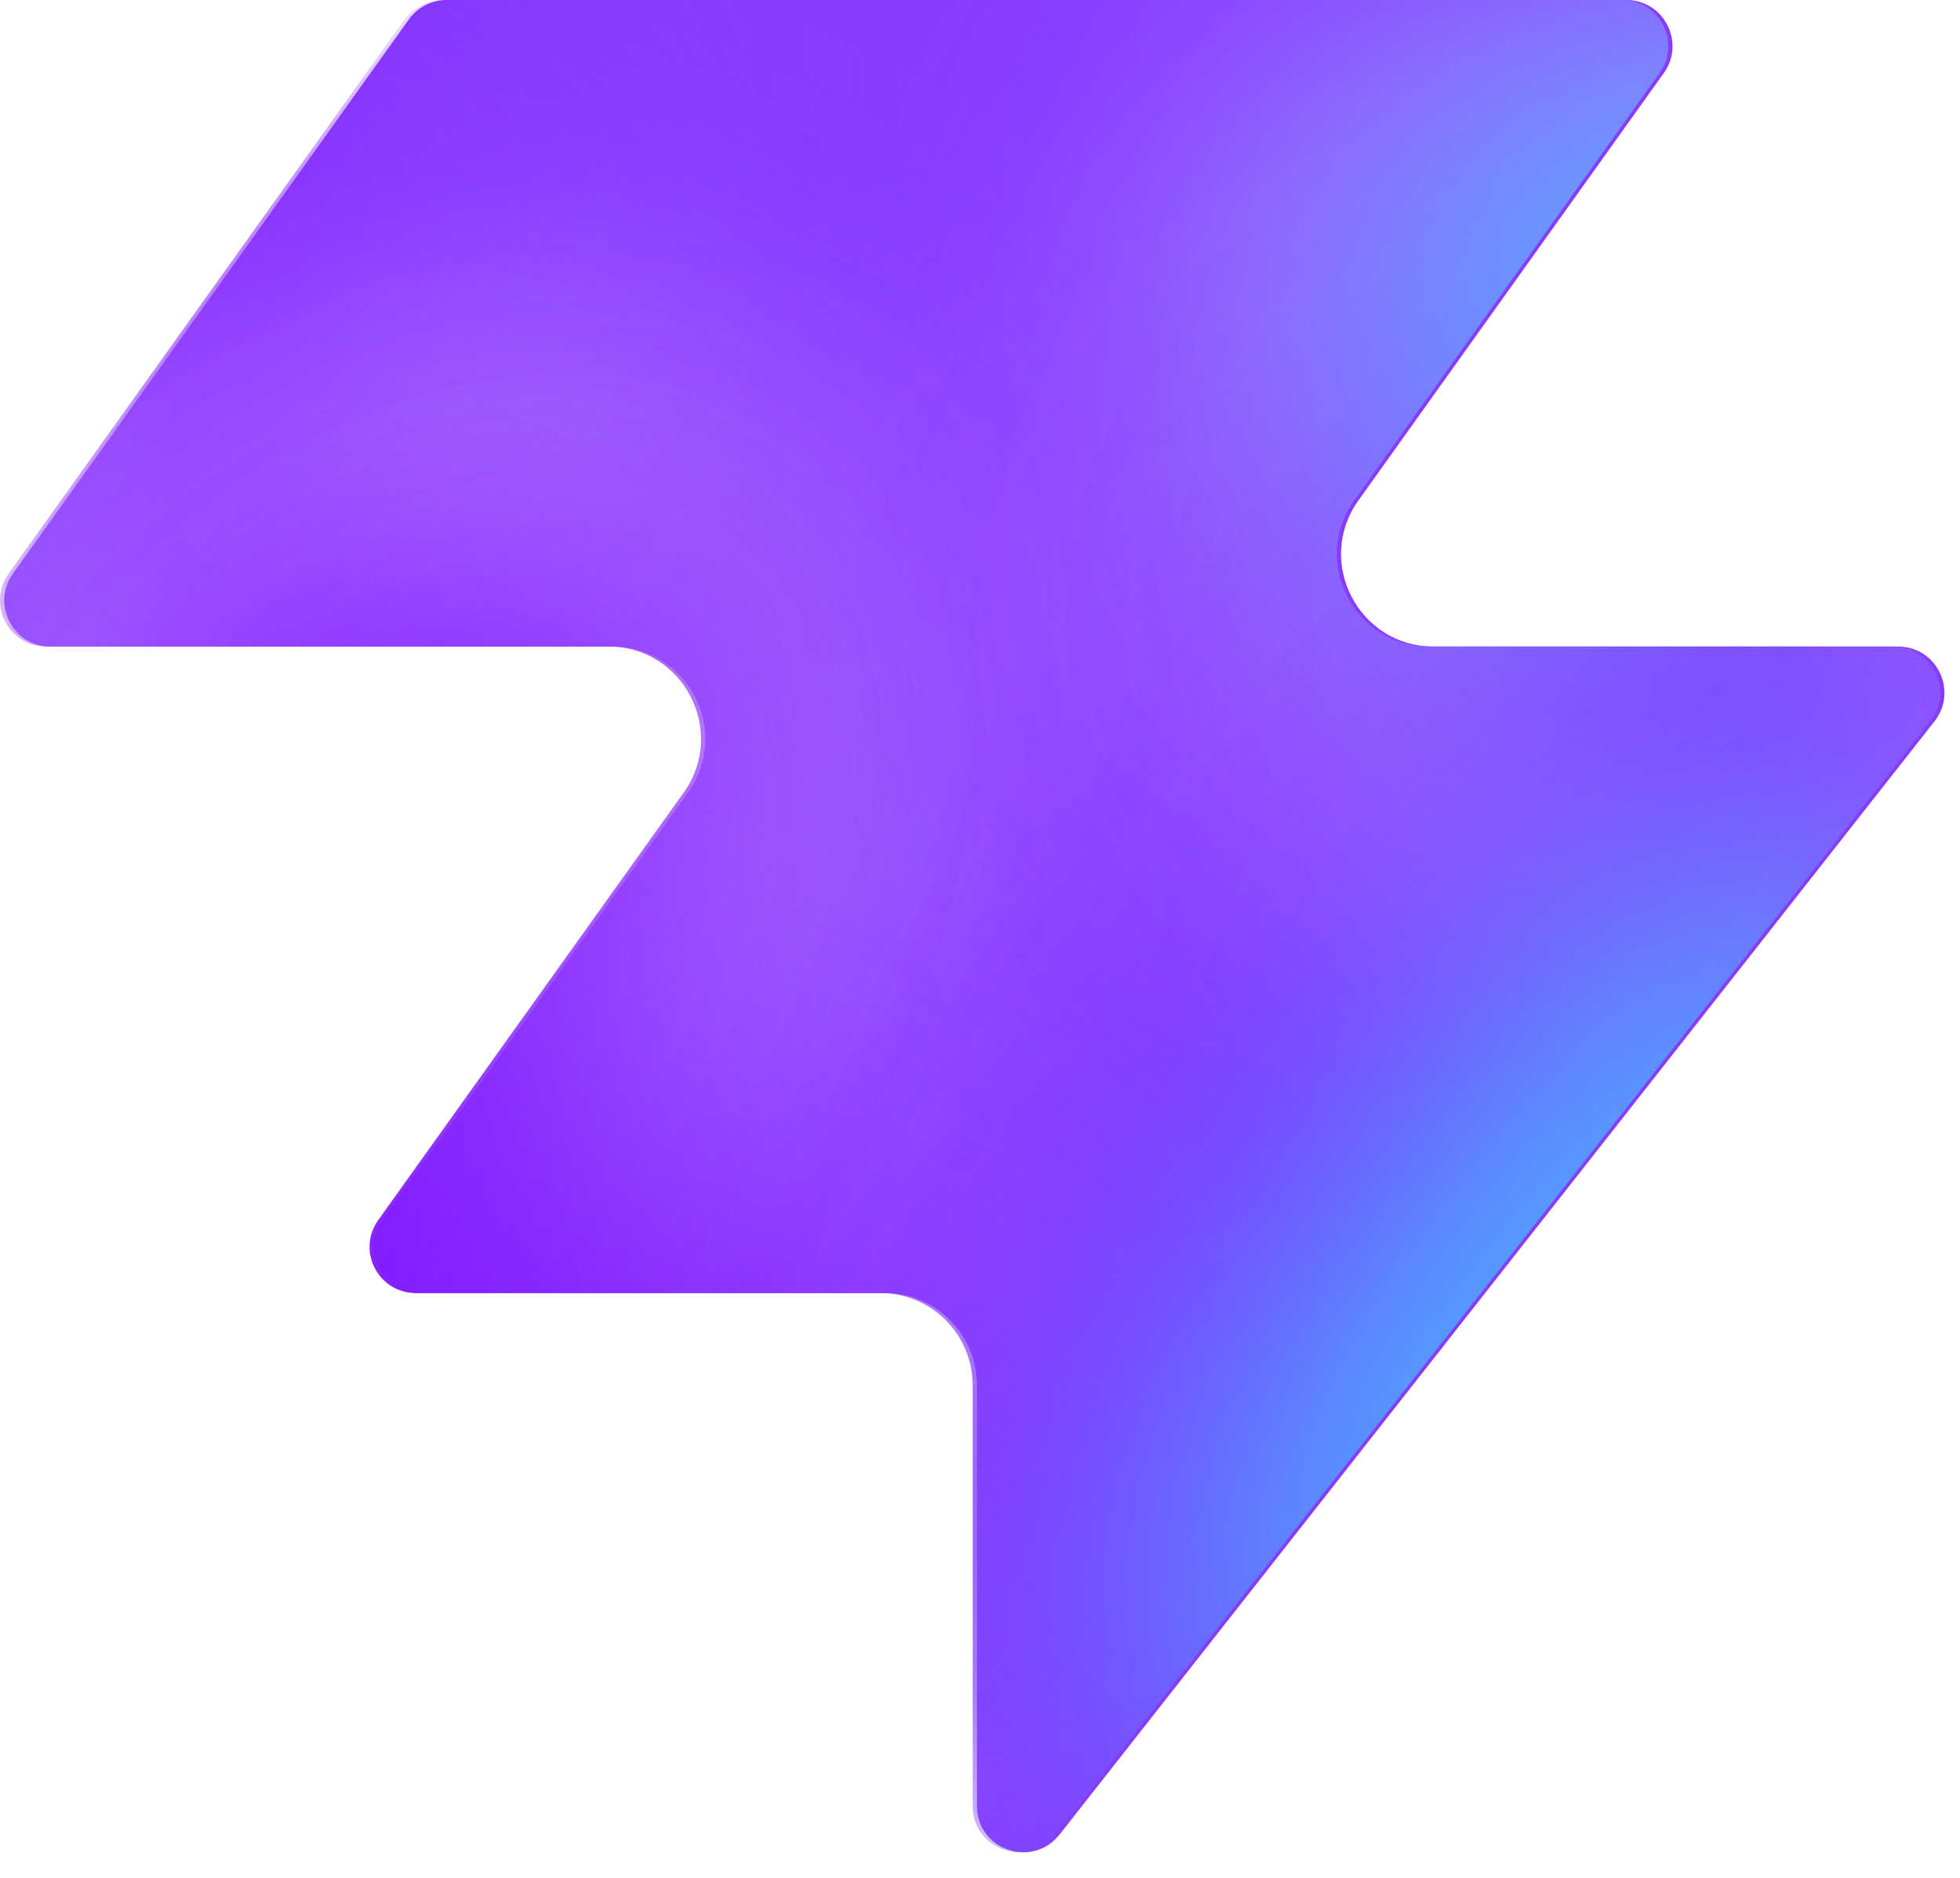
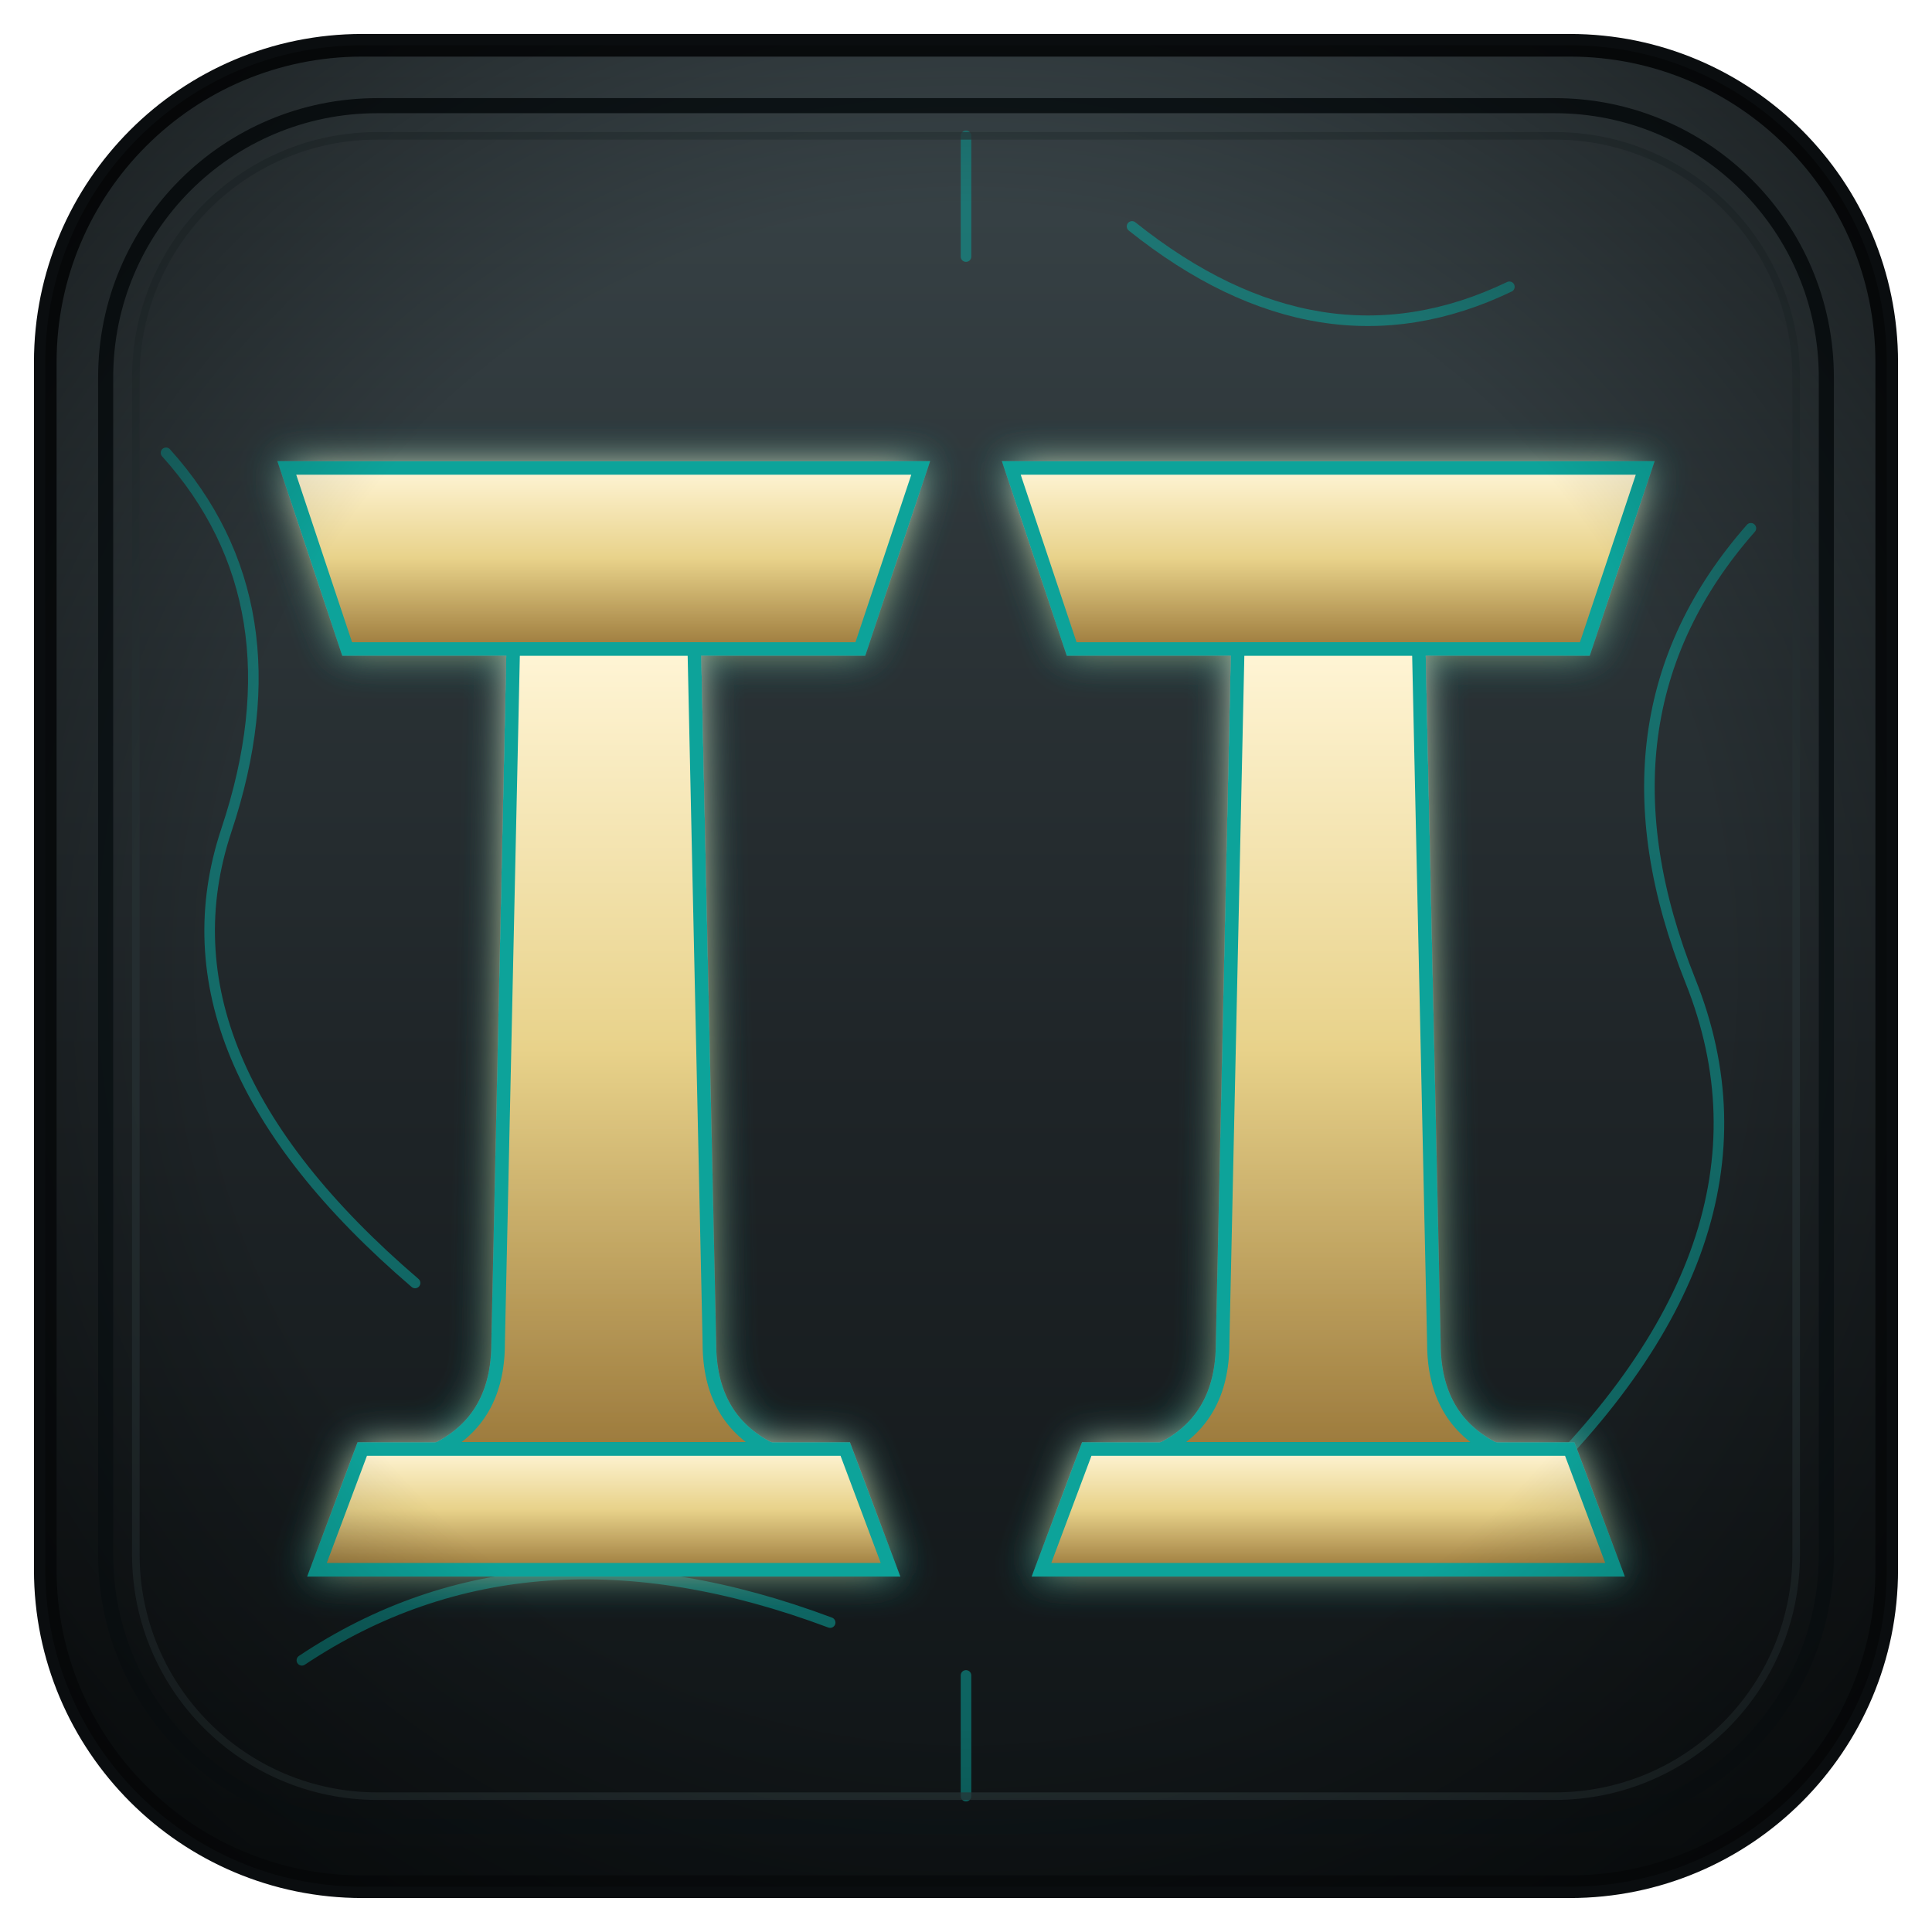
- <svg xmlns="http://www.w3.org/2000/svg" width="48" height="46" fill="none" viewBox="0 0 48 46">
-   <path fill="#863bff" d="M25.946 44.938c-.664.845-2.021.375-2.021-.698V33.937a2.26 2.26 0 0 0-2.262-2.262H10.287c-.92 0-1.456-1.04-.92-1.788l7.48-10.471c1.07-1.497 0-3.578-1.842-3.578H1.237c-.92 0-1.456-1.04-.92-1.788L10.013.474c.214-.297.556-.474.92-.474h28.894c.92 0 1.456 1.04.92 1.788l-7.48 10.471c-1.07 1.498 0 3.579 1.842 3.579h11.377c.943 0 1.473 1.088.89 1.83L25.947 44.94z" style="fill:#863bff;fill:color(display-p3 .525 .23 1);fill-opacity:1" />
-   <mask id="a" width="48" height="46" x="0" y="0" maskUnits="userSpaceOnUse" style="mask-type:alpha">
-     <path fill="#000" d="M25.842 44.938c-.664.844-2.021.375-2.021-.698V33.937a2.26 2.26 0 0 0-2.262-2.262H10.183c-.92 0-1.456-1.04-.92-1.788l7.48-10.471c1.07-1.498 0-3.579-1.842-3.579H1.133c-.92 0-1.456-1.04-.92-1.787L9.91.473c.214-.297.556-.474.92-.474h28.894c.92 0 1.456 1.04.92 1.788l-7.48 10.471c-1.07 1.498 0 3.578 1.842 3.578h11.377c.943 0 1.473 1.088.89 1.832L25.843 44.94z" style="fill:#000;fill-opacity:1" />
-   </mask>
-   <g mask="url(#a)">
-     <g filter="url(#b)">
-       <ellipse cx="5.508" cy="14.704" fill="#ede6ff" rx="5.508" ry="14.704" style="fill:#ede6ff;fill:color(display-p3 .927 .903 1);fill-opacity:1" transform="matrix(.00324 1 1 -.00324 -4.47 31.516)" />
+ <svg xmlns="http://www.w3.org/2000/svg" viewBox="0 0 256 256">
+   <defs>
+     <linearGradient id="stone" x1="0" y1="0" x2="0" y2="1">
+       <stop offset="0" stop-color="#3a4549" />
+       <stop offset="0.55" stop-color="#1f2528" />
+       <stop offset="1" stop-color="#0f1416" />
+     </linearGradient>
+     <linearGradient id="gold" x1="0" y1="0" x2="0" y2="1">
+       <stop offset="0" stop-color="#fff5d6" />
+       <stop offset="0.5" stop-color="#e8d28a" />
+       <stop offset="1" stop-color="#9c7a3c" />
+     </linearGradient>
+     <radialGradient id="vignette" cx="0.5" cy="0.5" r="0.7">
+       <stop offset="0.6" stop-color="#000" stop-opacity="0" />
+       <stop offset="1" stop-color="#000" stop-opacity="0.55" />
+     </radialGradient>
+     <filter id="glow" x="-30%" y="-30%" width="160%" height="160%">
+       <feGaussianBlur stdDeviation="2.5" result="b" />
+       <feMerge>
+         <feMergeNode in="b" />
+         <feMergeNode in="SourceGraphic" />
+       </feMerge>
+     </filter>
+   </defs>
+   <rect x="6" y="6" width="244" height="244" rx="42" fill="url(#stone)" stroke="#0a0d0f" stroke-width="3" />
+   <g stroke="#0aa39a" stroke-width="1.4" fill="none" opacity="0.55" stroke-linecap="round">
+     <path d="M22 60 Q40 80 30 110 T55 170" />
+     <path d="M232 70 Q210 95 224 130 T200 200" />
+     <path d="M40 220 Q70 200 110 215" />
+     <path d="M150 30 Q175 50 200 38" />
+     <path d="M128 18 L128 34" />
+     <path d="M128 222 L128 238" />
+   </g>
+   <rect x="14" y="14" width="228" height="228" rx="36" fill="none" stroke="#0e1518" stroke-width="2" />
+   <rect x="18" y="18" width="220" height="220" rx="32" fill="none" stroke="#2a3438" stroke-width="1" opacity="0.7" />
+   <g filter="url(#glow)">
+     <g transform="translate(38 62)">
+       <path d="M0 0 L84 0 L76 24 L8 24 Z" fill="url(#gold)" stroke="#0aa39a" stroke-width="1.8" />
+       <path d="M30 24 L54 24 L56 116 Q56 126 64 130 L20 130 Q28 126 28 116 Z" fill="url(#gold)" stroke="#0aa39a" stroke-width="1.8" />
+       <path d="M10 130 L74 130 L80 146 L4 146 Z" fill="url(#gold)" stroke="#0aa39a" stroke-width="1.8" />
    </g>
-     <g filter="url(#c)">
-       <ellipse cx="10.399" cy="29.851" fill="#ede6ff" rx="10.399" ry="29.851" style="fill:#ede6ff;fill:color(display-p3 .927 .903 1);fill-opacity:1" transform="matrix(.00324 1 1 -.00324 -39.328 7.883)" />
-     </g>
-     <g filter="url(#d)">
-       <ellipse cx="5.508" cy="30.487" fill="#7e14ff" rx="5.508" ry="30.487" style="fill:#7e14ff;fill:color(display-p3 .492 .077 1);fill-opacity:1" transform="rotate(89.814 -25.913 -14.639)scale(1 -1)" />
-     </g>
-     <g filter="url(#e)">
-       <ellipse cx="5.508" cy="30.599" fill="#7e14ff" rx="5.508" ry="30.599" style="fill:#7e14ff;fill:color(display-p3 .492 .077 1);fill-opacity:1" transform="rotate(89.814 -32.644 -3.334)scale(1 -1)" />
-     </g>
-     <g filter="url(#f)">
-       <ellipse cx="5.508" cy="30.599" fill="#7e14ff" rx="5.508" ry="30.599" style="fill:#7e14ff;fill:color(display-p3 .492 .077 1);fill-opacity:1" transform="matrix(.00324 1 1 -.00324 -34.34 30.47)" />
-     </g>
-     <g filter="url(#g)">
-       <ellipse cx="14.072" cy="22.078" fill="#ede6ff" rx="14.072" ry="22.078" style="fill:#ede6ff;fill:color(display-p3 .927 .903 1);fill-opacity:1" transform="rotate(93.35 24.506 48.493)scale(-1 1)" />
-     </g>
-     <g filter="url(#h)">
-       <ellipse cx="3.47" cy="21.501" fill="#7e14ff" rx="3.47" ry="21.501" style="fill:#7e14ff;fill:color(display-p3 .492 .077 1);fill-opacity:1" transform="rotate(89.009 28.708 47.59)scale(-1 1)" />
-     </g>
-     <g filter="url(#i)">
-       <ellipse cx="3.47" cy="21.501" fill="#7e14ff" rx="3.47" ry="21.501" style="fill:#7e14ff;fill:color(display-p3 .492 .077 1);fill-opacity:1" transform="rotate(89.009 28.708 47.59)scale(-1 1)" />
-     </g>
-     <g filter="url(#j)">
-       <ellipse cx=".387" cy="8.972" fill="#7e14ff" rx="4.407" ry="29.108" style="fill:#7e14ff;fill:color(display-p3 .492 .077 1);fill-opacity:1" transform="rotate(39.51 .387 8.972)" />
-     </g>
-     <g filter="url(#k)">
-       <ellipse cx="47.523" cy="-6.092" fill="#7e14ff" rx="4.407" ry="29.108" style="fill:#7e14ff;fill:color(display-p3 .492 .077 1);fill-opacity:1" transform="rotate(37.892 47.523 -6.092)" />
-     </g>
-     <g filter="url(#l)">
-       <ellipse cx="41.412" cy="6.333" fill="#47bfff" rx="5.971" ry="9.665" style="fill:#47bfff;fill:color(display-p3 .28 .748 1);fill-opacity:1" transform="rotate(37.892 41.412 6.333)" />
-     </g>
-     <g filter="url(#m)">
-       <ellipse cx="-1.879" cy="38.332" fill="#7e14ff" rx="4.407" ry="29.108" style="fill:#7e14ff;fill:color(display-p3 .492 .077 1);fill-opacity:1" transform="rotate(37.892 -1.88 38.332)" />
-     </g>
-     <g filter="url(#n)">
-       <ellipse cx="-1.879" cy="38.332" fill="#7e14ff" rx="4.407" ry="29.108" style="fill:#7e14ff;fill:color(display-p3 .492 .077 1);fill-opacity:1" transform="rotate(37.892 -1.88 38.332)" />
-     </g>
-     <g filter="url(#o)">
-       <ellipse cx="35.651" cy="29.907" fill="#7e14ff" rx="4.407" ry="29.108" style="fill:#7e14ff;fill:color(display-p3 .492 .077 1);fill-opacity:1" transform="rotate(37.892 35.651 29.907)" />
-     </g>
-     <g filter="url(#p)">
-       <ellipse cx="38.418" cy="32.4" fill="#47bfff" rx="5.971" ry="15.297" style="fill:#47bfff;fill:color(display-p3 .28 .748 1);fill-opacity:1" transform="rotate(37.892 38.418 32.4)" />
+     <g transform="translate(134 62)">
+       <path d="M0 0 L84 0 L76 24 L8 24 Z" fill="url(#gold)" stroke="#0aa39a" stroke-width="1.8" />
+       <path d="M30 24 L54 24 L56 116 Q56 126 64 130 L20 130 Q28 126 28 116 Z" fill="url(#gold)" stroke="#0aa39a" stroke-width="1.8" />
+       <path d="M10 130 L74 130 L80 146 L4 146 Z" fill="url(#gold)" stroke="#0aa39a" stroke-width="1.8" />
    </g>
  </g>
-   <defs>
-     <filter id="b" width="60.045" height="41.654" x="-19.77" y="16.149" color-interpolation-filters="sRGB" filterUnits="userSpaceOnUse">
-       <feFlood flood-opacity="0" result="BackgroundImageFix" />
-       <feBlend in="SourceGraphic" in2="BackgroundImageFix" result="shape" />
-       <feGaussianBlur result="effect1_foregroundBlur_2002_17158" stdDeviation="7.659" />
-     </filter>
-     <filter id="c" width="90.34" height="51.437" x="-54.613" y="-7.533" color-interpolation-filters="sRGB" filterUnits="userSpaceOnUse">
-       <feFlood flood-opacity="0" result="BackgroundImageFix" />
-       <feBlend in="SourceGraphic" in2="BackgroundImageFix" result="shape" />
-       <feGaussianBlur result="effect1_foregroundBlur_2002_17158" stdDeviation="7.659" />
-     </filter>
-     <filter id="d" width="79.355" height="29.4" x="-49.64" y="2.03" color-interpolation-filters="sRGB" filterUnits="userSpaceOnUse">
-       <feFlood flood-opacity="0" result="BackgroundImageFix" />
-       <feBlend in="SourceGraphic" in2="BackgroundImageFix" result="shape" />
-       <feGaussianBlur result="effect1_foregroundBlur_2002_17158" stdDeviation="4.596" />
-     </filter>
-     <filter id="e" width="79.579" height="29.4" x="-45.045" y="20.029" color-interpolation-filters="sRGB" filterUnits="userSpaceOnUse">
-       <feFlood flood-opacity="0" result="BackgroundImageFix" />
-       <feBlend in="SourceGraphic" in2="BackgroundImageFix" result="shape" />
-       <feGaussianBlur result="effect1_foregroundBlur_2002_17158" stdDeviation="4.596" />
-     </filter>
-     <filter id="f" width="79.579" height="29.4" x="-43.513" y="21.178" color-interpolation-filters="sRGB" filterUnits="userSpaceOnUse">
-       <feFlood flood-opacity="0" result="BackgroundImageFix" />
-       <feBlend in="SourceGraphic" in2="BackgroundImageFix" result="shape" />
-       <feGaussianBlur result="effect1_foregroundBlur_2002_17158" stdDeviation="4.596" />
-     </filter>
-     <filter id="g" width="74.749" height="58.852" x="15.756" y="-17.901" color-interpolation-filters="sRGB" filterUnits="userSpaceOnUse">
-       <feFlood flood-opacity="0" result="BackgroundImageFix" />
-       <feBlend in="SourceGraphic" in2="BackgroundImageFix" result="shape" />
-       <feGaussianBlur result="effect1_foregroundBlur_2002_17158" stdDeviation="7.659" />
-     </filter>
-     <filter id="h" width="61.377" height="25.362" x="23.548" y="2.284" color-interpolation-filters="sRGB" filterUnits="userSpaceOnUse">
-       <feFlood flood-opacity="0" result="BackgroundImageFix" />
-       <feBlend in="SourceGraphic" in2="BackgroundImageFix" result="shape" />
-       <feGaussianBlur result="effect1_foregroundBlur_2002_17158" stdDeviation="4.596" />
-     </filter>
-     <filter id="i" width="61.377" height="25.362" x="23.548" y="2.284" color-interpolation-filters="sRGB" filterUnits="userSpaceOnUse">
-       <feFlood flood-opacity="0" result="BackgroundImageFix" />
-       <feBlend in="SourceGraphic" in2="BackgroundImageFix" result="shape" />
-       <feGaussianBlur result="effect1_foregroundBlur_2002_17158" stdDeviation="4.596" />
-     </filter>
-     <filter id="j" width="56.045" height="63.649" x="-27.636" y="-22.853" color-interpolation-filters="sRGB" filterUnits="userSpaceOnUse">
-       <feFlood flood-opacity="0" result="BackgroundImageFix" />
-       <feBlend in="SourceGraphic" in2="BackgroundImageFix" result="shape" />
-       <feGaussianBlur result="effect1_foregroundBlur_2002_17158" stdDeviation="4.596" />
-     </filter>
-     <filter id="k" width="54.814" height="64.646" x="20.116" y="-38.415" color-interpolation-filters="sRGB" filterUnits="userSpaceOnUse">
-       <feFlood flood-opacity="0" result="BackgroundImageFix" />
-       <feBlend in="SourceGraphic" in2="BackgroundImageFix" result="shape" />
-       <feGaussianBlur result="effect1_foregroundBlur_2002_17158" stdDeviation="4.596" />
-     </filter>
-     <filter id="l" width="33.541" height="35.313" x="24.641" y="-11.323" color-interpolation-filters="sRGB" filterUnits="userSpaceOnUse">
-       <feFlood flood-opacity="0" result="BackgroundImageFix" />
-       <feBlend in="SourceGraphic" in2="BackgroundImageFix" result="shape" />
-       <feGaussianBlur result="effect1_foregroundBlur_2002_17158" stdDeviation="4.596" />
-     </filter>
-     <filter id="m" width="54.814" height="64.646" x="-29.286" y="6.009" color-interpolation-filters="sRGB" filterUnits="userSpaceOnUse">
-       <feFlood flood-opacity="0" result="BackgroundImageFix" />
-       <feBlend in="SourceGraphic" in2="BackgroundImageFix" result="shape" />
-       <feGaussianBlur result="effect1_foregroundBlur_2002_17158" stdDeviation="4.596" />
-     </filter>
-     <filter id="n" width="54.814" height="64.646" x="-29.286" y="6.009" color-interpolation-filters="sRGB" filterUnits="userSpaceOnUse">
-       <feFlood flood-opacity="0" result="BackgroundImageFix" />
-       <feBlend in="SourceGraphic" in2="BackgroundImageFix" result="shape" />
-       <feGaussianBlur result="effect1_foregroundBlur_2002_17158" stdDeviation="4.596" />
-     </filter>
-     <filter id="o" width="54.814" height="64.646" x="8.244" y="-2.416" color-interpolation-filters="sRGB" filterUnits="userSpaceOnUse">
-       <feFlood flood-opacity="0" result="BackgroundImageFix" />
-       <feBlend in="SourceGraphic" in2="BackgroundImageFix" result="shape" />
-       <feGaussianBlur result="effect1_foregroundBlur_2002_17158" stdDeviation="4.596" />
-     </filter>
-     <filter id="p" width="39.409" height="43.623" x="18.713" y="10.588" color-interpolation-filters="sRGB" filterUnits="userSpaceOnUse">
-       <feFlood flood-opacity="0" result="BackgroundImageFix" />
-       <feBlend in="SourceGraphic" in2="BackgroundImageFix" result="shape" />
-       <feGaussianBlur result="effect1_foregroundBlur_2002_17158" stdDeviation="4.596" />
-     </filter>
-   </defs>
+   <rect x="6" y="6" width="244" height="244" rx="42" fill="url(#vignette)" />
</svg>
